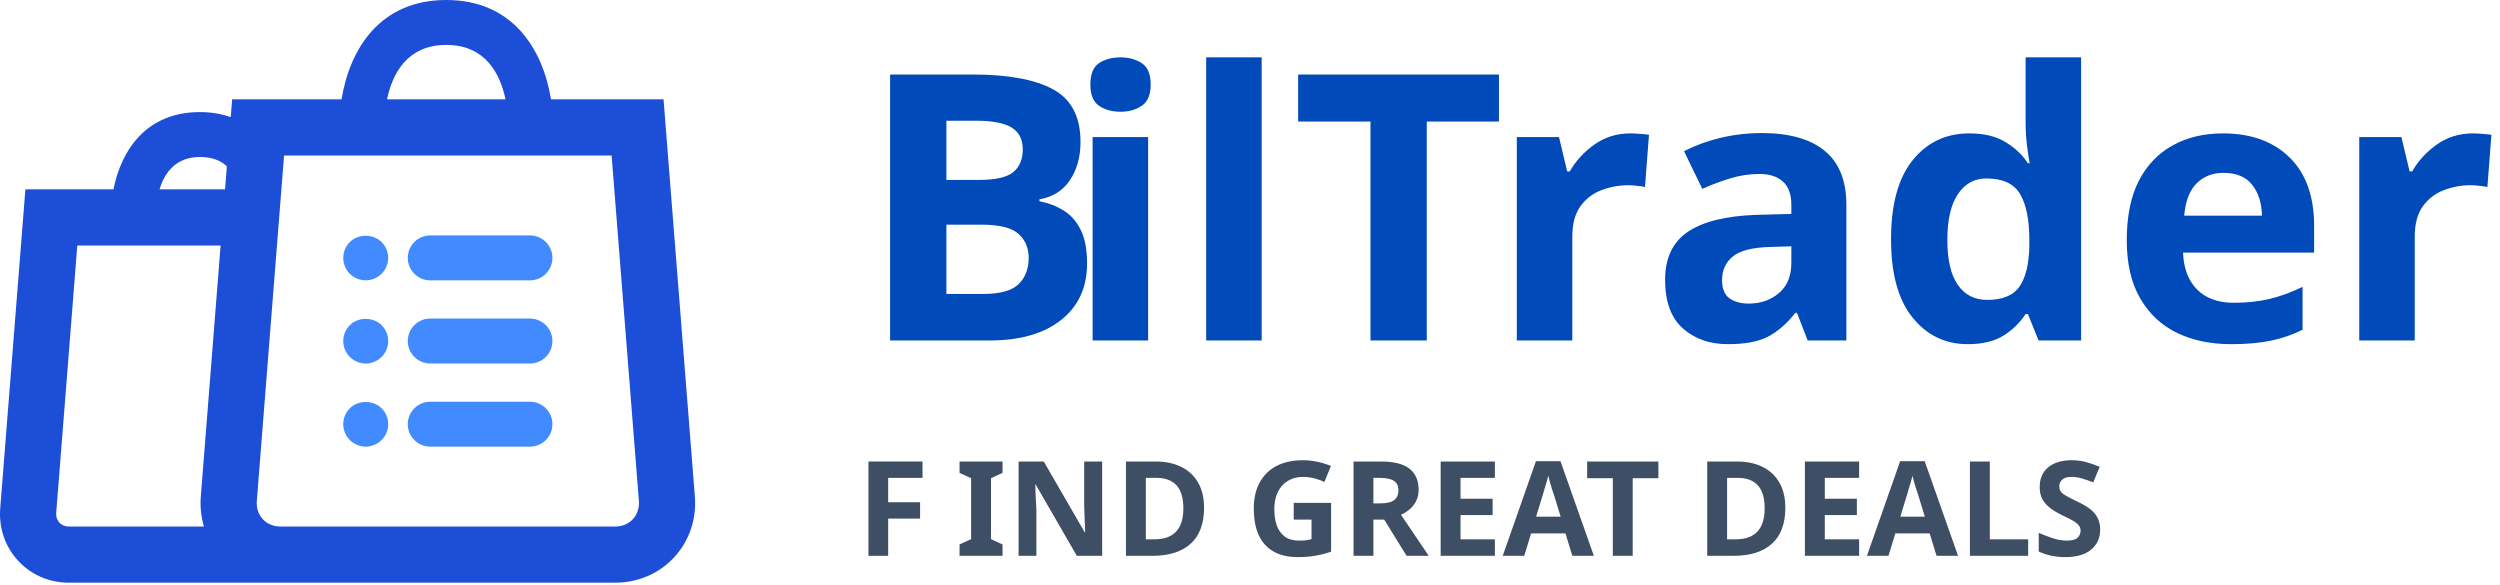
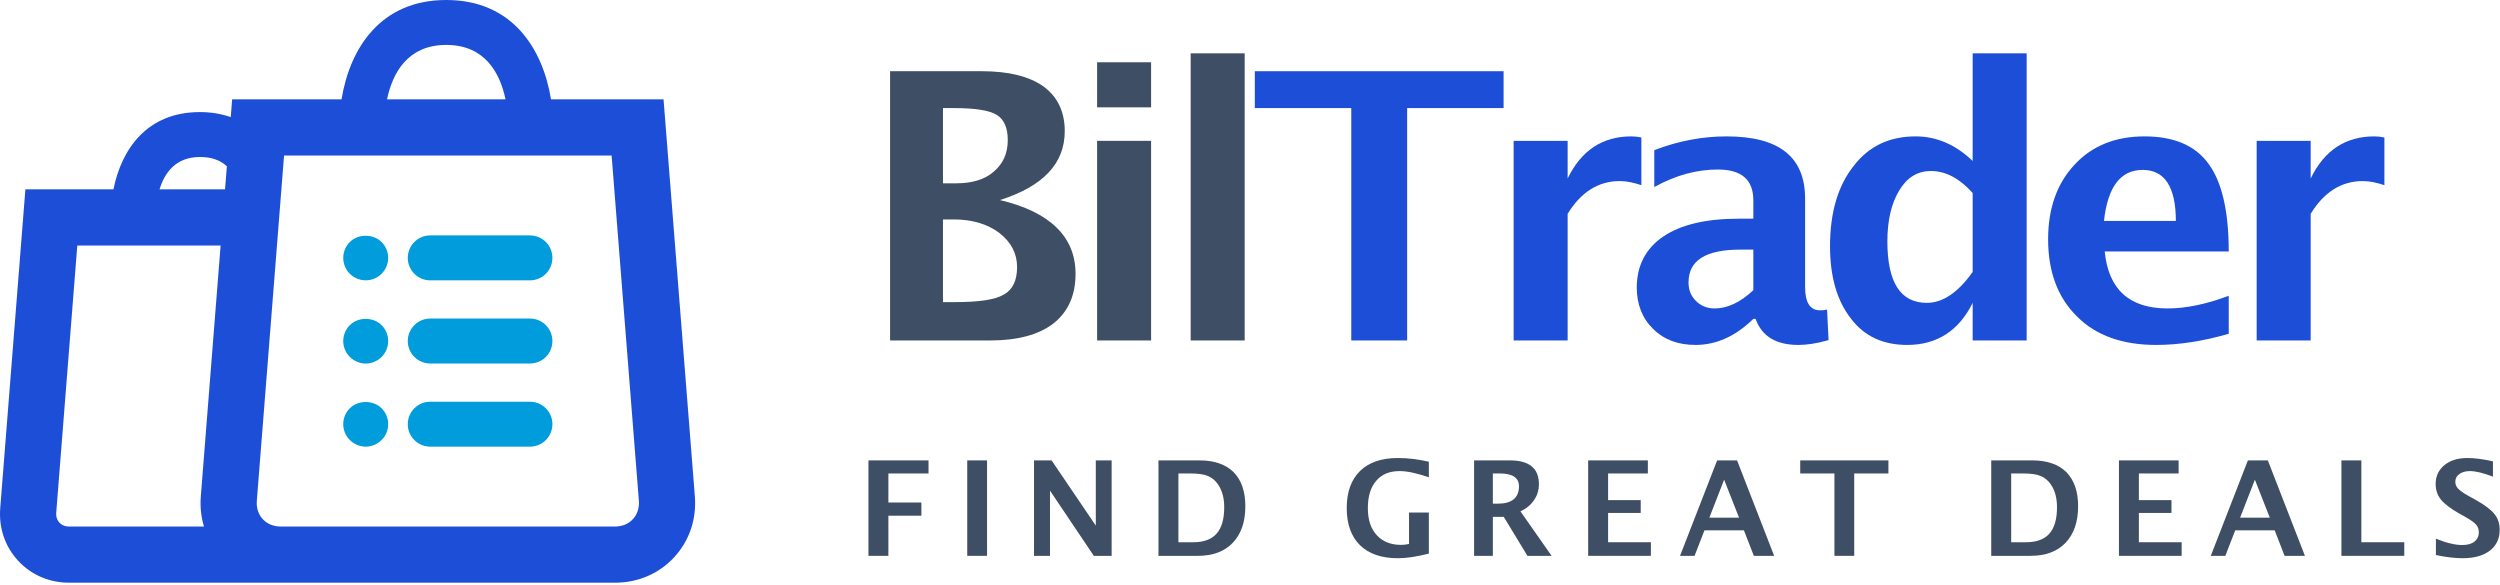
<svg xmlns="http://www.w3.org/2000/svg" width="100%" height="100%" viewBox="0 0 761 178" version="1.1" xml:space="preserve" style="fill-rule:evenodd;clip-rule:evenodd;stroke-linejoin:round;stroke-miterlimit:2;">
  <g transform="matrix(3.125,0,0,3.125,-561.427,-1373.58)">
-     <text x="263.093px" y="472.71px" style="font-family:'LucidaGrande-Bold', 'Lucida Grande', sans-serif;font-weight:600;font-size:36.277px;fill:#004ab9;">B<tspan x="283.259px 292.373px 301.487px 323.832px 337.64px 356.283px 377.636px 396.209px " y="472.71px 472.71px 472.71px 472.71px 472.71px 472.71px 472.71px 472.71px ">ilTrader</tspan>
-     </text>
-     <text x="263.093px" y="493.689px" style="font-family:'LucidaGrande-Bold', 'Lucida Grande', sans-serif;font-weight:600;font-size:12.859px;fill:#3e4e64;">F<tspan x="272.717px 279.221px 291.344px 303.781px 310.26px 322.088px 333.2px 343.164px 354.872px 365.985px 372.463px 384.901px 394.864px 406.573px 416.291px " y="493.689px 493.689px 493.689px 493.689px 493.689px 493.689px 493.689px 493.689px 493.689px 493.689px 493.689px 493.689px 493.689px 493.689px 493.689px ">IND GREAT DEALS</tspan>
-     </text>
+     <g transform="matrix(36.2766,0,0,36.2766,263.093,472.71)">
+       <path d="M0.09,-0l0,-0.723l0.246,0c0.073,0 0.128,0.014 0.166,0.041c0.038,0.028 0.057,0.068 0.057,0.12c-0,0.087 -0.058,0.148 -0.174,0.185c0.135,0.032 0.203,0.099 0.203,0.198c-0,0.058 -0.02,0.102 -0.059,0.133c-0.04,0.031 -0.097,0.046 -0.171,0.046l-0.268,-0Zm0.142,-0.422l0.036,0c0.042,0 0.076,-0.01 0.1,-0.031c0.025,-0.021 0.038,-0.049 0.038,-0.085c-0,-0.033 -0.01,-0.056 -0.03,-0.068c-0.02,-0.012 -0.058,-0.018 -0.114,-0.018l-0.03,0l-0,0.202Zm-0,0.319l0.032,0c0.063,0 0.107,-0.006 0.131,-0.02c0.024,-0.013 0.036,-0.038 0.036,-0.074c-0,-0.037 -0.016,-0.067 -0.048,-0.092c-0.032,-0.024 -0.073,-0.036 -0.122,-0.036l-0.029,-0l-0,0.222Z" style="fill:#3e4e64;fill-rule:nonzero;" />
+     </g>
+     <g transform="matrix(36.2766,0,0,36.2766,283.259,472.71)">
+       <path d="M0.09,-0l0,-0.536l0.145,-0l-0,0.536l-0.145,-0Zm0,-0.626l0,-0.121l0.145,-0l-0,0.121l-0.145,-0Z" style="fill:#3e4e64;fill-rule:nonzero;" />
+     </g>
+     <g transform="matrix(36.2766,0,0,36.2766,292.373,472.71)">
+       <rect x="0.09" y="-0.771" width="0.145" height="0.771" style="fill:#3e4e64;fill-rule:nonzero;" />
+     </g>
+     <g transform="matrix(36.2766,0,0,36.2766,301.487,472.71)">
+       <path d="M0.27,-0l-0,-0.624l-0.259,0l-0,-0.099l0.668,0l0,0.099l-0.259,0l0,0.624l-0.15,-0Z" style="fill:#1d4ed8;fill-rule:nonzero;" />
+     </g>
+     <g transform="matrix(36.2766,0,0,36.2766,323.832,472.71)">
+       <path d="M0.09,-0l0,-0.536l0.145,-0l-0,0.101c0.037,-0.076 0.094,-0.113 0.171,-0.113c0.009,-0 0.018,0.001 0.027,0.003l-0,0.128c-0.021,-0.007 -0.04,-0.011 -0.058,-0.011c-0.057,0 -0.104,0.029 -0.14,0.088l-0,0.34l-0.145,0Z" style="fill:#1d4ed8;fill-rule:nonzero;" />
+     </g>
+     <g transform="matrix(36.2766,0,0,36.2766,337.64,472.71)">
+       <path d="M0.353,-0.058c-0.048,0.047 -0.1,0.07 -0.155,0.07c-0.047,0 -0.085,-0.014 -0.114,-0.043c-0.029,-0.028 -0.044,-0.066 -0.044,-0.111c0,-0.059 0.024,-0.105 0.071,-0.137c0.047,-0.032 0.115,-0.048 0.203,-0.048l0.039,-0l0,-0.049c0,-0.056 -0.032,-0.083 -0.095,-0.083c-0.057,-0 -0.113,0.015 -0.171,0.047l-0,-0.099c0.065,-0.025 0.13,-0.037 0.194,-0.037c0.141,-0 0.211,0.055 0.211,0.167l-0,0.237c-0,0.042 0.013,0.063 0.04,0.063c0.005,0 0.011,-0 0.019,-0.002l0.004,0.082c-0.031,0.009 -0.058,0.013 -0.081,0.013c-0.06,0 -0.098,-0.023 -0.115,-0.07l-0.006,0Zm0,-0.077l0,-0.109l-0.034,-0c-0.094,-0 -0.14,0.029 -0.14,0.088c-0,0.02 0.006,0.036 0.02,0.05c0.013,0.013 0.03,0.02 0.05,0.02c0.034,0 0.069,-0.016 0.104,-0.049Z" style="fill:#1d4ed8;fill-rule:nonzero;" />
+     </g>
+     <g transform="matrix(36.2766,0,0,36.2766,356.283,472.71)">
+       <path d="M0.428,-0l-0,-0.101c-0.037,0.075 -0.096,0.113 -0.176,0.113c-0.064,0 -0.115,-0.023 -0.151,-0.071c-0.037,-0.047 -0.056,-0.112 -0.056,-0.194c0,-0.09 0.021,-0.162 0.063,-0.215c0.041,-0.054 0.097,-0.08 0.167,-0.08c0.056,-0 0.107,0.022 0.153,0.066l-0,-0.289l0.145,0l-0,0.771l-0.145,-0Zm-0,-0.396c-0.035,-0.039 -0.072,-0.059 -0.112,-0.059c-0.036,0 -0.064,0.017 -0.085,0.052c-0.021,0.034 -0.032,0.08 -0.032,0.137c0,0.11 0.035,0.165 0.106,0.165c0.043,-0 0.084,-0.028 0.123,-0.083l-0,-0.212Z" style="fill:#1d4ed8;fill-rule:nonzero;" />
+     </g>
+     <g transform="matrix(36.2766,0,0,36.2766,377.636,472.71)">
+       <path d="M0.527,-0.018c-0.069,0.02 -0.134,0.03 -0.195,0.03c-0.09,0 -0.161,-0.025 -0.212,-0.076c-0.052,-0.051 -0.078,-0.12 -0.078,-0.208c-0,-0.083 0.024,-0.15 0.071,-0.2c0.047,-0.051 0.11,-0.076 0.188,-0.076c0.078,-0 0.136,0.024 0.172,0.074c0.036,0.049 0.054,0.128 0.054,0.235l-0.333,-0c0.01,0.102 0.066,0.153 0.169,0.153c0.048,0 0.103,-0.011 0.164,-0.034l-0,0.102Zm-0.335,-0.303l0.193,0c-0,-0.091 -0.03,-0.137 -0.089,-0.137c-0.06,-0 -0.094,0.046 -0.104,0.137Z" style="fill:#1d4ed8;fill-rule:nonzero;" />
+     </g>
+     <g transform="matrix(36.2766,0,0,36.2766,396.209,472.71)">
+       <path d="M0.09,-0l0,-0.536l0.145,-0l-0,0.101c0.037,-0.076 0.094,-0.113 0.171,-0.113c0.009,-0 0.018,0.001 0.027,0.003l-0,0.128c-0.021,-0.007 -0.04,-0.011 -0.058,-0.011c-0.057,0 -0.104,0.029 -0.14,0.088l-0,0.34l-0.145,0Z" style="fill:#1d4ed8;fill-rule:nonzero;" />
+     </g>
+     <g transform="matrix(12.8594,0,0,12.8594,263.093,493.689)">
+       <path d="M0.09,-0l0,-0.723l0.455,0l-0,0.099l-0.304,0l-0,0.22l0.25,0l-0,0.1l-0.25,-0l-0,0.304l-0.151,0Z" style="fill:#3e4e64;fill-rule:nonzero;" />
+     </g>
+     <g transform="matrix(12.8594,0,0,12.8594,272.717,493.689)">
+       <rect x="0.09" y="-0.723" width="0.15" height="0.723" style="fill:#3e4e64;fill-rule:nonzero;" />
+     </g>
+     <g transform="matrix(12.8594,0,0,12.8594,279.221,493.689)">
+       <path d="M0.09,-0l0,-0.723l0.133,0l0.335,0.494l-0,-0.494l0.12,0l0,0.723l-0.135,-0l-0.332,-0.494l-0,0.494l-0.121,-0Z" style="fill:#3e4e64;fill-rule:nonzero;" />
+     </g>
+     <g transform="matrix(12.8594,0,0,12.8594,291.344,493.689)">
+       <path d="M0.09,-0l0,-0.723l0.311,0c0.112,0 0.198,0.03 0.258,0.089c0.059,0.06 0.089,0.146 0.089,0.258c0,0.119 -0.032,0.211 -0.095,0.277c-0.063,0.066 -0.151,0.099 -0.265,0.099l-0.298,-0Zm0.151,-0.103l0.112,0c0.079,0 0.138,-0.021 0.177,-0.065c0.039,-0.044 0.058,-0.11 0.058,-0.2c0,-0.069 -0.015,-0.126 -0.046,-0.172c-0.022,-0.032 -0.048,-0.053 -0.078,-0.065c-0.03,-0.013 -0.075,-0.019 -0.132,-0.019l-0.091,0l-0,0.521Z" style="fill:#3e4e64;fill-rule:nonzero;" />
+     </g>
+     <g transform="matrix(12.8594,0,0,12.8594,310.26,493.689)">
+       <path d="M0.667,-0.017c-0.09,0.023 -0.168,0.035 -0.234,0.035c-0.125,0 -0.22,-0.033 -0.287,-0.098c-0.067,-0.066 -0.101,-0.16 -0.101,-0.282c0,-0.122 0.034,-0.215 0.101,-0.281c0.067,-0.065 0.162,-0.098 0.286,-0.098c0.079,0 0.157,0.01 0.235,0.028l-0,0.118c-0.09,-0.031 -0.164,-0.047 -0.222,-0.047c-0.077,0 -0.136,0.025 -0.177,0.074c-0.042,0.048 -0.063,0.118 -0.063,0.207c0,0.087 0.022,0.155 0.067,0.204c0.045,0.049 0.106,0.074 0.185,0.074c0.017,-0 0.037,-0.002 0.06,-0.007l0,-0.238l0.15,-0l0,0.311Z" style="fill:#3e4e64;fill-rule:nonzero;" />
+     </g>
+     <g transform="matrix(12.8594,0,0,12.8594,322.088,493.689)">
+       <path d="M0.09,-0l0,-0.723l0.271,0c0.147,0 0.22,0.06 0.22,0.18c0,0.044 -0.012,0.085 -0.037,0.121c-0.025,0.037 -0.059,0.065 -0.103,0.085l0.236,0.337l-0.183,-0l-0.179,-0.295l-0.083,-0l-0,0.295l-0.142,-0Zm0.142,-0.395l0.035,0c0.109,0 0.163,-0.044 0.163,-0.132c0,-0.064 -0.048,-0.097 -0.146,-0.097l-0.052,0l-0,0.229Z" style="fill:#3e4e64;fill-rule:nonzero;" />
+     </g>
+     <g transform="matrix(12.8594,0,0,12.8594,333.2,493.689)">
+       <path d="M0.09,-0l0,-0.723l0.452,0l-0,0.099l-0.301,0l-0,0.202l0.247,0l-0,0.097l-0.247,-0l-0,0.222l0.324,0l-0,0.103l-0.475,-0Z" style="fill:#3e4e64;fill-rule:nonzero;" />
+     </g>
+     <g transform="matrix(12.8594,0,0,12.8594,343.164,493.689)">
+       <path d="M0.011,-0l0.281,-0.723l0.151,0l0.281,0.723l-0.154,-0l-0.075,-0.193l-0.299,0l-0.075,0.193l-0.11,-0Zm0.222,-0.289l0.225,-0l-0.113,-0.288l-0.112,0.288Z" style="fill:#3e4e64;fill-rule:nonzero;" />
+     </g>
+     <g transform="matrix(12.8594,0,0,12.8594,354.872,493.689)">
+       <path d="M0.27,-0l-0,-0.624l-0.259,0l-0,-0.099l0.668,0l0,0.099l-0.259,0l0,0.624l-0.15,-0Z" style="fill:#3e4e64;fill-rule:nonzero;" />
+     </g>
+     <g transform="matrix(12.8594,0,0,12.8594,372.463,493.689)">
+       <path d="M0.09,-0l0,-0.723l0.311,0c0.112,0 0.198,0.03 0.258,0.089c0.059,0.06 0.089,0.146 0.089,0.258c0,0.119 -0.032,0.211 -0.095,0.277c-0.063,0.066 -0.151,0.099 -0.265,0.099l-0.298,-0Zm0.151,-0.103l0.112,0c0.079,0 0.138,-0.021 0.177,-0.065c0.039,-0.044 0.058,-0.11 0.058,-0.2c0,-0.069 -0.015,-0.126 -0.046,-0.172c-0.022,-0.032 -0.048,-0.053 -0.078,-0.065c-0.03,-0.013 -0.075,-0.019 -0.132,-0.019l-0.091,0l-0,0.521Z" style="fill:#3e4e64;fill-rule:nonzero;" />
+     </g>
+     <g transform="matrix(12.8594,0,0,12.8594,384.901,493.689)">
+       <path d="M0.09,-0l0,-0.723l0.452,0l-0,0.099l-0.301,0l-0,0.202l0.247,0l-0,0.097l-0.247,-0l-0,0.222l0.324,0l-0,0.103l-0.475,-0Z" style="fill:#3e4e64;fill-rule:nonzero;" />
+     </g>
+     <g transform="matrix(12.8594,0,0,12.8594,394.864,493.689)">
+       <path d="M0.011,-0l0.281,-0.723l0.151,0l0.281,0.723l-0.154,-0l-0.075,-0.193l-0.299,0l-0.075,0.193l-0.11,-0Zm0.222,-0.289l0.225,-0l-0.113,-0.288l-0.112,0.288Z" style="fill:#3e4e64;fill-rule:nonzero;" />
+     </g>
+     <g transform="matrix(12.8594,0,0,12.8594,406.573,493.689)">
+       <path d="M0.09,-0l0,-0.723l0.151,0l-0,0.62l0.325,0l0,0.103l-0.476,-0Z" style="fill:#3e4e64;fill-rule:nonzero;" />
+     </g>
+     <g transform="matrix(12.8594,0,0,12.8594,416.291,493.689)">
+       <path d="M0.05,-0.006l-0,-0.124c0.078,0.032 0.144,0.048 0.2,0.048c0.038,0 0.069,-0.008 0.091,-0.025c0.022,-0.018 0.034,-0.041 0.034,-0.071c-0,-0.023 -0.007,-0.043 -0.021,-0.059c-0.014,-0.016 -0.041,-0.035 -0.08,-0.057l-0.048,-0.027c-0.065,-0.037 -0.111,-0.072 -0.138,-0.105c-0.026,-0.033 -0.04,-0.072 -0.04,-0.117c0,-0.06 0.022,-0.107 0.066,-0.144c0.044,-0.036 0.102,-0.054 0.174,-0.054c0.057,0 0.122,0.009 0.194,0.025l0,0.116c-0.073,-0.028 -0.132,-0.042 -0.175,-0.042c-0.033,0 -0.06,0.008 -0.08,0.023c-0.02,0.014 -0.03,0.034 -0.03,0.058c0,0.02 0.007,0.037 0.021,0.052c0.014,0.015 0.041,0.034 0.079,0.055l0.052,0.029c0.07,0.039 0.118,0.075 0.144,0.108c0.027,0.033 0.04,0.073 0.04,0.12c-0,0.067 -0.025,0.12 -0.075,0.158c-0.05,0.038 -0.118,0.057 -0.206,0.057c-0.058,0 -0.125,-0.008 -0.202,-0.024Z" style="fill:#3e4e64;fill-rule:nonzero;" />
+     </g>
  </g>
  <path d="M192.657,158.028c-1.334,1.447 -3.256,2.247 -5.418,2.247l-101.835,0c-2.159,0 -4.081,-0.8 -5.419,-2.247c-1.337,-1.444 -1.981,-3.431 -1.809,-5.575l8.291,-105.109l99.709,-0l8.297,105.112c0.169,2.141 -0.481,4.128 -1.816,5.572m-174.581,1.05c-0.506,-0.544 -1.081,-1.509 -0.959,-3.037l6.412,-81.31l43.625,0l-6.025,76.372c-0.25,3.175 0.085,6.269 0.956,9.172l-41.059,0c-1.531,0 -2.453,-0.647 -2.95,-1.197m42.769,-111.287c3.487,-0 6.147,0.909 8.212,2.818l-0.553,7.022l-19.94,0c1.54,-5.047 4.937,-9.84 12.281,-9.84m75,-34.116c11.865,0 16.384,8.675 18.04,16.569l-36.075,-0c1.657,-7.894 6.172,-16.569 18.035,-16.569m75.669,137.431l-9.532,-120.862l-34.253,-0c-2.519,-15.46 -11.794,-30.244 -31.884,-30.244c-20.085,0 -29.363,14.784 -31.881,30.244l-33.3,-0l-0.425,5.415c-2.869,-1.015 -6.01,-1.543 -9.394,-1.543c-16.1,-0 -23.863,11.297 -26.306,23.515l-26.81,0l-7.659,97.063c-0.472,6 1.459,11.678 5.444,15.994c3.987,4.315 9.493,6.684 15.512,6.684l166.213,-0c6.981,-0 13.365,-2.75 17.978,-7.741c4.609,-4.99 6.847,-11.568 6.297,-18.525" style="fill:#1d4ed8;fill-rule:nonzero;" />
-   <path d="M161.319,71.66l-30.353,0c-3.775,0 -6.841,3.066 -6.841,6.841c0,3.775 3.066,6.841 6.841,6.841l30.353,-0c3.775,-0 6.834,-3.066 6.834,-6.841c0,-3.775 -3.059,-6.841 -6.834,-6.841" style="fill:#428aff;fill-rule:nonzero;" />
-   <path d="M161.319,96.968l-30.353,0c-3.775,0 -6.841,3.066 -6.841,6.844c0,3.775 3.066,6.838 6.841,6.838l30.353,-0c3.775,-0 6.834,-3.063 6.834,-6.838c0,-3.778 -3.059,-6.844 -6.834,-6.844" style="fill:#428aff;fill-rule:nonzero;" />
-   <path d="M161.319,122.283l-30.353,-0c-3.775,-0 -6.841,3.062 -6.841,6.837c0,3.778 3.066,6.841 6.841,6.841l30.353,-0c3.775,-0 6.834,-3.063 6.834,-6.841c0,-3.775 -3.059,-6.837 -6.834,-6.837" style="fill:#428aff;fill-rule:nonzero;" />
-   <path d="M106.502,73.665c-1.3,1.266 -2.019,3.047 -2.019,4.822c-0,1.813 0.719,3.585 2.019,4.853c1.265,1.272 3.009,1.988 4.825,1.988c1.809,-0 3.553,-0.716 4.815,-1.988c1.303,-1.268 2.022,-3.04 2.022,-4.853c0,-1.775 -0.719,-3.556 -2.022,-4.822c-2.531,-2.528 -7.112,-2.528 -9.64,0" style="fill:#428aff;fill-rule:nonzero;" />
-   <path d="M106.502,98.968c-1.3,1.265 -2.019,3.046 -2.019,4.856c-0,1.781 0.719,3.559 2.019,4.828c1.265,1.262 3.04,2.016 4.825,2.016c1.772,-0 3.553,-0.754 4.85,-2.016c1.268,-1.306 1.987,-3.047 1.987,-4.828c0,-1.81 -0.719,-3.591 -2.022,-4.856c-2.531,-2.529 -7.112,-2.529 -9.64,-0" style="fill:#428aff;fill-rule:nonzero;" />
-   <path d="M106.502,124.272c-1.3,1.266 -2.019,3.047 -2.019,4.854c-0,1.784 0.719,3.556 2.019,4.825c1.265,1.262 3.009,2.015 4.825,2.015c1.772,0 3.553,-0.753 4.815,-2.015c1.303,-1.269 2.022,-3.041 2.022,-4.825c0,-1.807 -0.719,-3.588 -2.022,-4.854c-2.531,-2.534 -7.147,-2.534 -9.64,0" style="fill:#428aff;fill-rule:nonzero;" />
+   <path d="M161.319,71.66l-30.353,0c-3.775,0 -6.841,3.066 -6.841,6.841c0,3.775 3.066,6.841 6.841,6.841l30.353,-0c3.775,-0 6.834,-3.066 6.834,-6.841c0,-3.775 -3.059,-6.841 -6.834,-6.841" style="fill:#009cdb;fill-rule:nonzero;" />
+   <path d="M161.319,96.968l-30.353,0c-3.775,0 -6.841,3.066 -6.841,6.844c0,3.775 3.066,6.838 6.841,6.838l30.353,-0c3.775,-0 6.834,-3.063 6.834,-6.838c0,-3.778 -3.059,-6.844 -6.834,-6.844" style="fill:#009cdb;fill-rule:nonzero;" />
+   <path d="M161.319,122.283l-30.353,-0c-3.775,-0 -6.841,3.062 -6.841,6.837c0,3.778 3.066,6.841 6.841,6.841l30.353,-0c3.775,-0 6.834,-3.063 6.834,-6.841c0,-3.775 -3.059,-6.837 -6.834,-6.837" style="fill:#009cdb;fill-rule:nonzero;" />
+   <path d="M106.502,73.665c-1.3,1.266 -2.019,3.047 -2.019,4.822c-0,1.813 0.719,3.585 2.019,4.853c1.265,1.272 3.009,1.988 4.825,1.988c1.809,-0 3.553,-0.716 4.815,-1.988c1.303,-1.268 2.022,-3.04 2.022,-4.853c0,-1.775 -0.719,-3.556 -2.022,-4.822c-2.531,-2.528 -7.112,-2.528 -9.64,0" style="fill:#009cdb;fill-rule:nonzero;" />
+   <path d="M106.502,98.968c-1.3,1.265 -2.019,3.046 -2.019,4.856c-0,1.781 0.719,3.559 2.019,4.828c1.265,1.262 3.04,2.016 4.825,2.016c1.772,-0 3.553,-0.754 4.85,-2.016c1.268,-1.306 1.987,-3.047 1.987,-4.828c0,-1.81 -0.719,-3.591 -2.022,-4.856c-2.531,-2.529 -7.112,-2.529 -9.64,-0" style="fill:#009cdb;fill-rule:nonzero;" />
+   <path d="M106.502,124.272c-1.3,1.266 -2.019,3.047 -2.019,4.854c-0,1.784 0.719,3.556 2.019,4.825c1.265,1.262 3.009,2.015 4.825,2.015c1.772,0 3.553,-0.753 4.815,-2.015c1.303,-1.269 2.022,-3.041 2.022,-4.825c0,-1.807 -0.719,-3.588 -2.022,-4.854c-2.531,-2.534 -7.147,-2.534 -9.64,0" style="fill:#009cdb;fill-rule:nonzero;" />
</svg>
